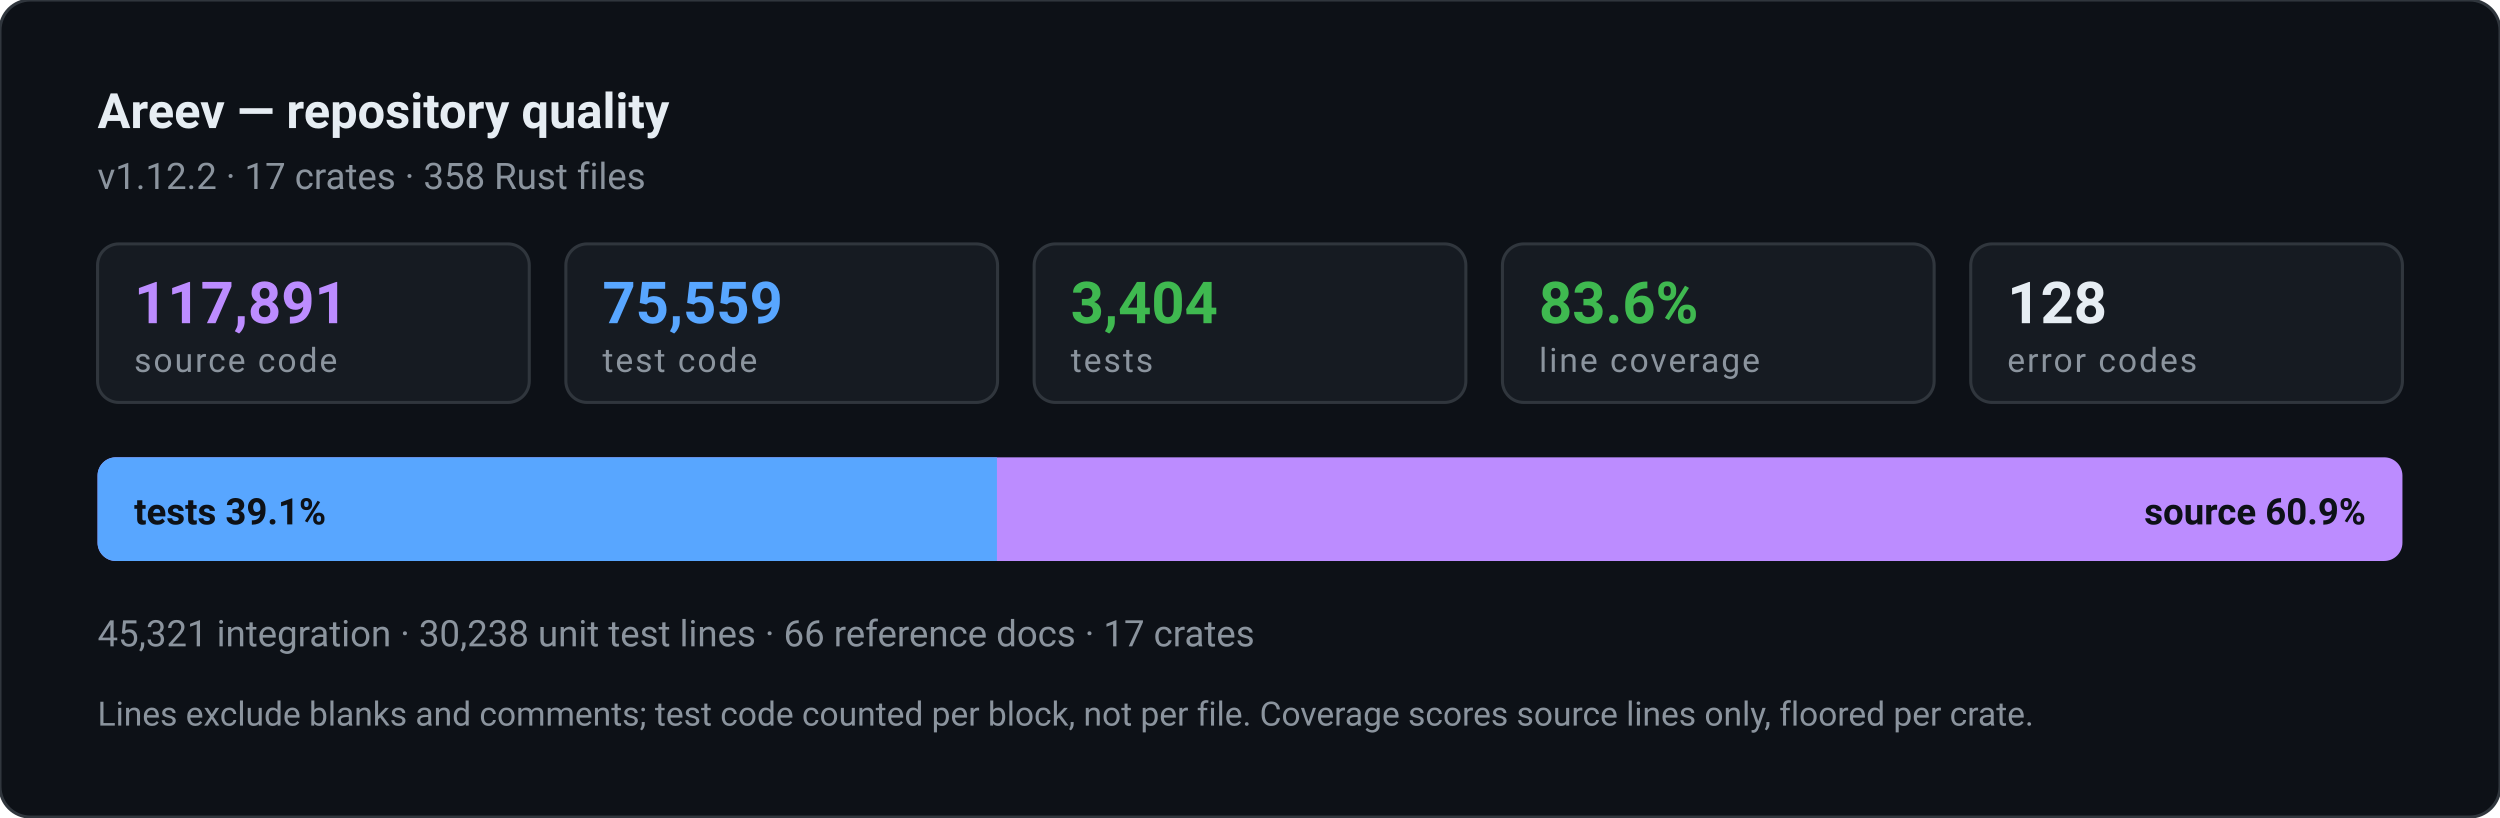
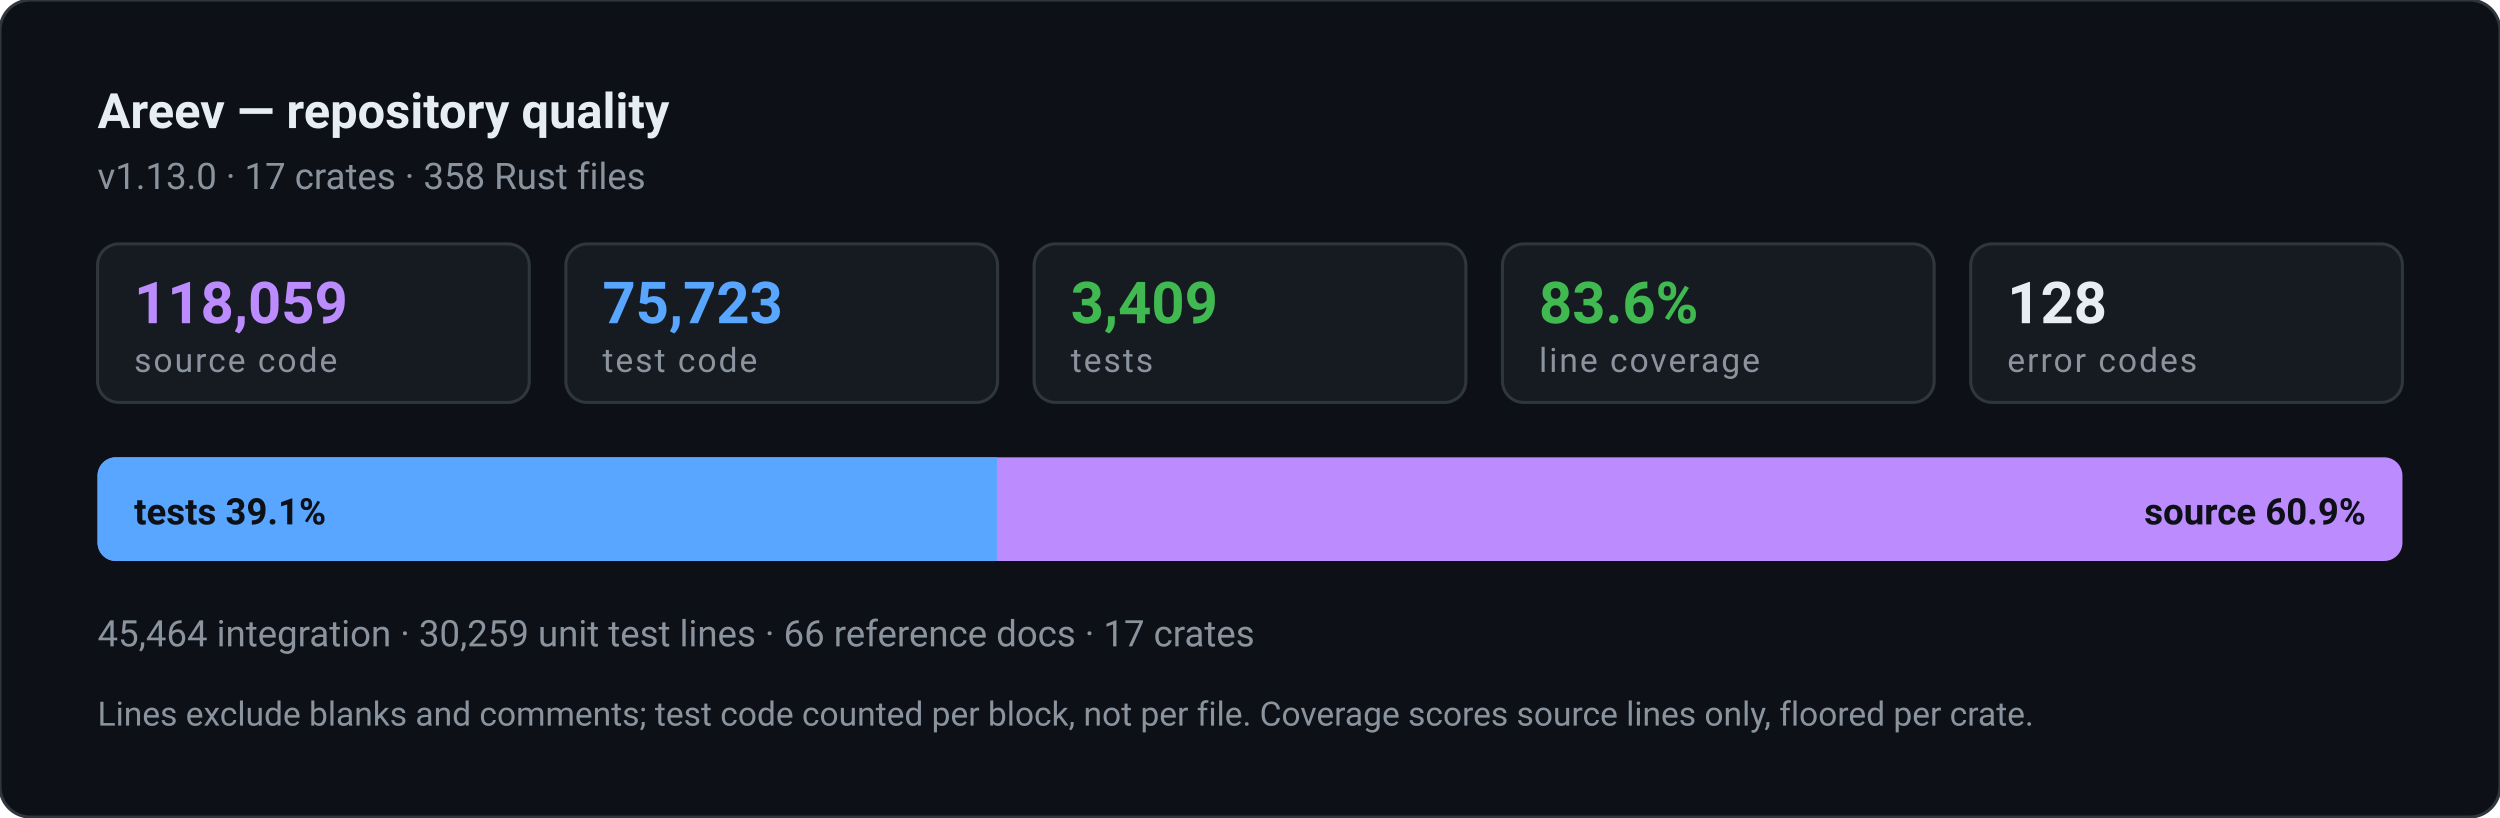
- <svg xmlns="http://www.w3.org/2000/svg" width="820" height="268" viewBox="0 0 820 268" role="img" aria-label="Areev repository quality: 75,559 lines of test code against 117,891 lines of source, 3,404 tests, 83.6% line coverage">
+ <svg xmlns="http://www.w3.org/2000/svg" width="820" height="268" viewBox="0 0 820 268" role="img" aria-label="Areev repository quality: 75,723 lines of test code against 118,059 lines of source, 3,409 tests, 83.6% line coverage">
  <style>text{font-family:ui-sans-serif,-apple-system,"Segoe UI",Roboto,Helvetica,Arial,sans-serif}.n{font-weight:700;font-variant-numeric:tabular-nums}.l{font-size:11px;letter-spacing:.06em;text-transform:uppercase}</style>
  <rect width="820" height="268" rx="10" fill="#0d1117" stroke="#30363d" />
  <text x="32" y="42" class="n" font-size="16" fill="#e6edf3">Areev — repository quality</text>
-   <text x="32" y="62" font-size="12" fill="#8b949e">v1.12.2 · 17 crates · 358 Rust files</text>
+   <text x="32" y="62" font-size="12" fill="#8b949e">v1.13.0 · 17 crates · 358 Rust files</text>
  <rect x="32.0" y="80" width="141.6" height="52" rx="7" fill="#161b22" stroke="#30363d" />
-   <text x="44.0" y="106" class="n" font-size="19" fill="#bc8cff">117,891</text>
+   <text x="44.0" y="106" class="n" font-size="19" fill="#bc8cff">118,059</text>
  <text x="44.0" y="122" class="l" fill="#8b949e">source code</text>
  <rect x="185.6" y="80" width="141.6" height="52" rx="7" fill="#161b22" stroke="#30363d" />
-   <text x="197.6" y="106" class="n" font-size="19" fill="#58a6ff">75,559</text>
+   <text x="197.6" y="106" class="n" font-size="19" fill="#58a6ff">75,723</text>
  <text x="197.6" y="122" class="l" fill="#8b949e">test code</text>
  <rect x="339.2" y="80" width="141.6" height="52" rx="7" fill="#161b22" stroke="#30363d" />
-   <text x="351.2" y="106" class="n" font-size="19" fill="#3fb950">3,404</text>
+   <text x="351.2" y="106" class="n" font-size="19" fill="#3fb950">3,409</text>
  <text x="351.2" y="122" class="l" fill="#8b949e">tests</text>
  <rect x="492.8" y="80" width="141.6" height="52" rx="7" fill="#161b22" stroke="#30363d" />
  <text x="504.8" y="106" class="n" font-size="19" fill="#3fb950">83.6%</text>
  <text x="504.8" y="122" class="l" fill="#8b949e">line coverage</text>
  <rect x="646.4" y="80" width="141.6" height="52" rx="7" fill="#161b22" stroke="#30363d" />
  <text x="658.4" y="106" class="n" font-size="19" fill="#e6edf3">128</text>
  <text x="658.4" y="122" class="l" fill="#8b949e">error codes</text>
  <rect x="32" y="150" width="756" height="34" rx="6" fill="#bc8cff" />
  <path d="M32 156a6 6 0 0 1 6-6h289v34h-289a6 6 0 0 1-6-6z" fill="#58a6ff" />
  <text x="44" y="172" class="n" font-size="12" fill="#0d1117">tests 39.1%</text>
  <text x="776" y="172" class="n" font-size="12" fill="#0d1117" text-anchor="end">source 60.9%</text>
-   <text x="32" y="212" font-size="12" fill="#8b949e">45,321 integration · 30,238 unit test lines · 66 reference docs · 17 crates</text>
+   <text x="32" y="212" font-size="12" fill="#8b949e">45,464 integration · 30,259 unit test lines · 66 reference docs · 17 crates</text>
  <text x="32" y="238" font-size="11" fill="#8b949e">Lines exclude blanks and comments; test code counted per block, not per file. Coverage scores source lines only, floored per crate.</text>
</svg>
